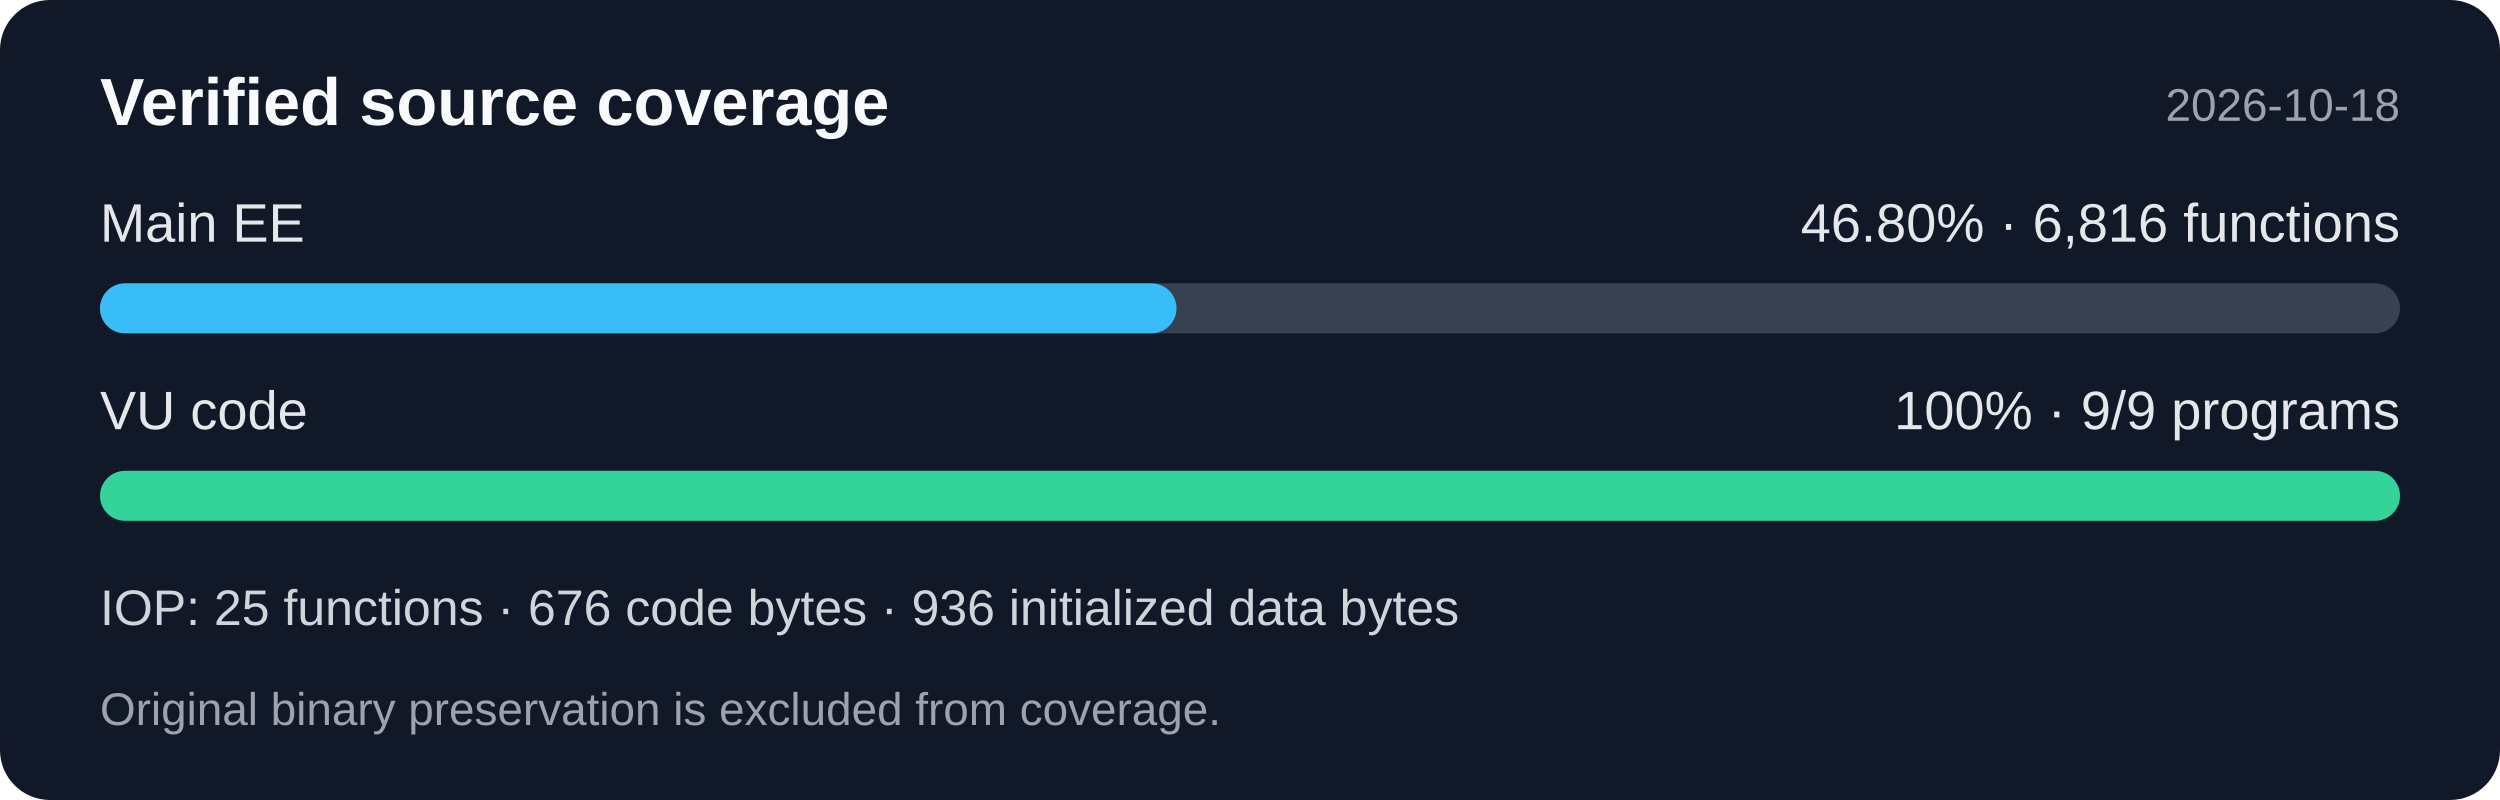
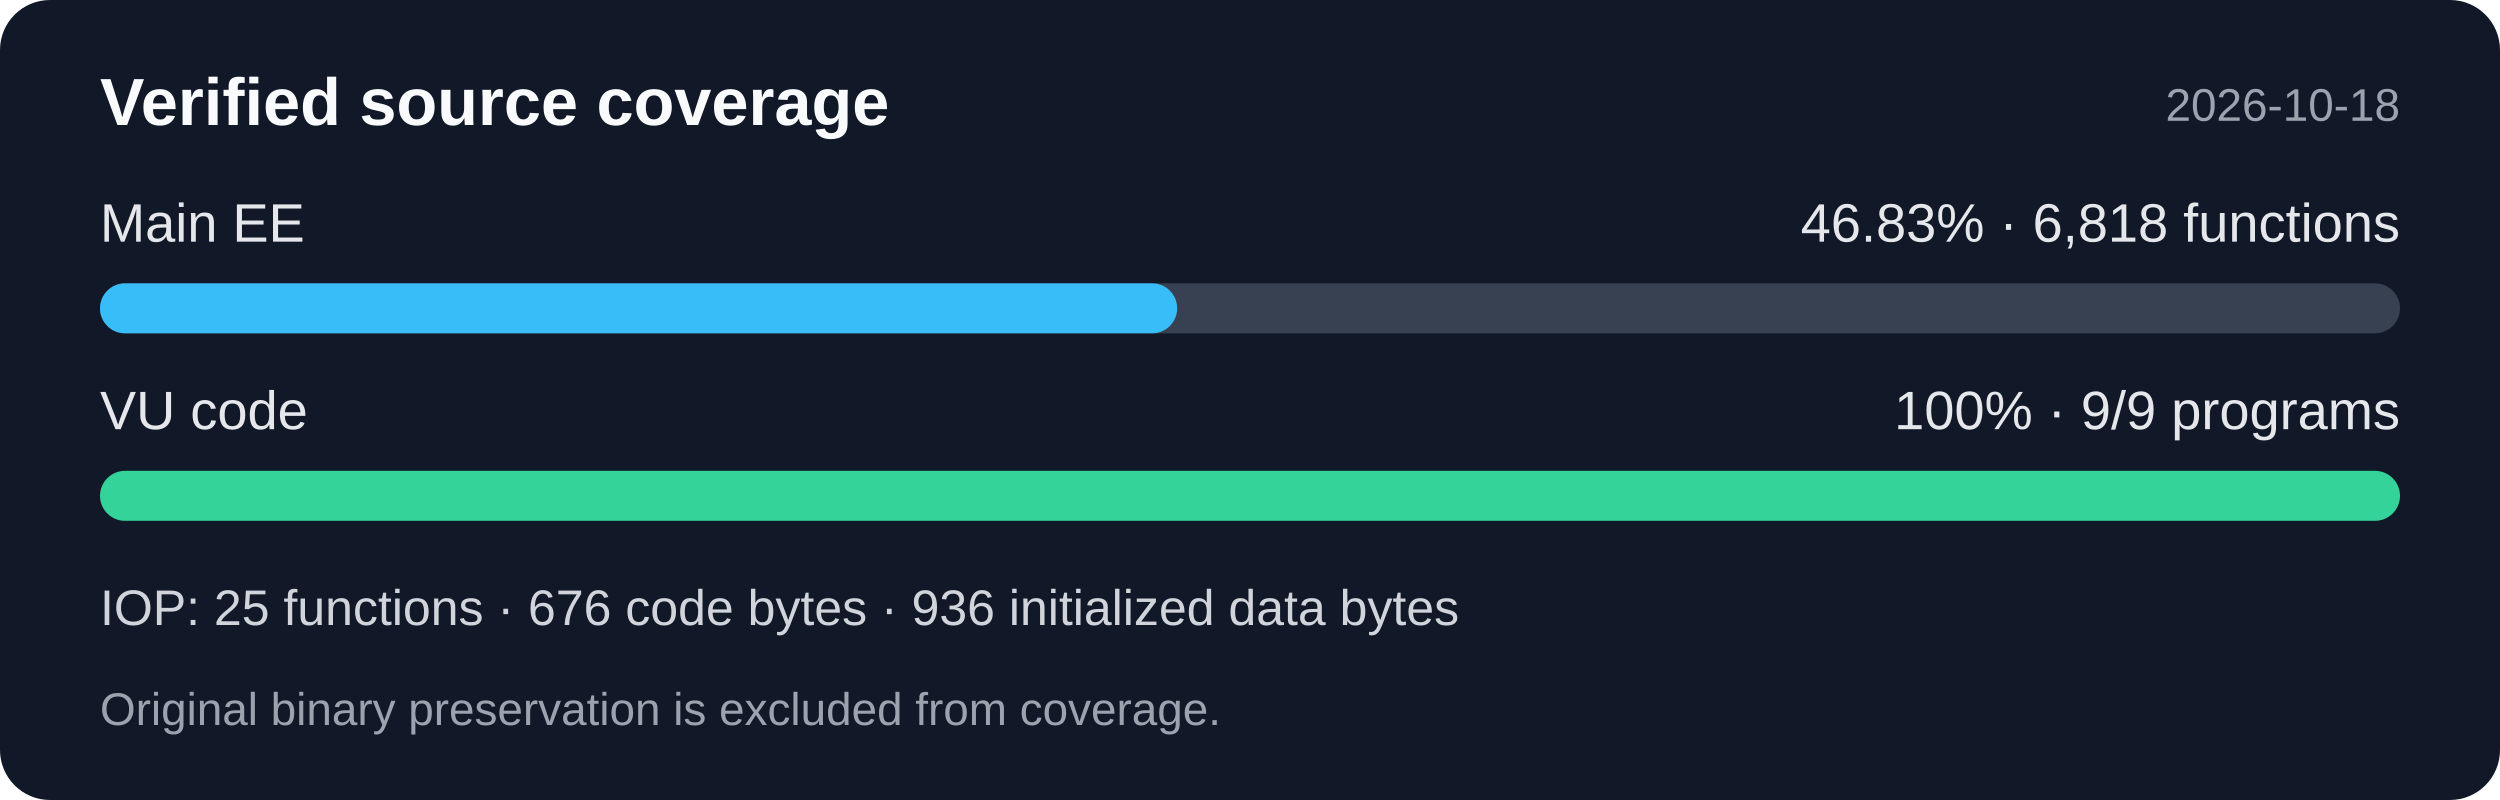
<svg xmlns="http://www.w3.org/2000/svg" width="600" height="192" viewBox="0 0 600 192" role="img" aria-labelledby="title desc">
  <rect width="600" height="192" rx="12" fill="#111827" />
  <g font-family="Segoe UI,Arial,sans-serif">
    <text x="24" y="30" fill="#f9fafb" font-size="16" font-weight="600">Verified source coverage</text>
    <text x="576" y="29" fill="#9ca3af" font-size="11" text-anchor="end">2026-10-18</text>
    <text x="24" y="58" fill="#e5e7eb" font-size="13">Main EE</text>
-     <text x="576" y="58" fill="#e5e7eb" font-size="13" text-anchor="end">46.80% · 6,816 functions</text>
+     <text x="576" y="58" fill="#e5e7eb" font-size="13" text-anchor="end">46.83% · 6,818 functions</text>
    <rect x="24" y="68" width="552" height="12" rx="6" fill="#374151" />
-     <rect x="24" y="68" width="258.363" height="12" rx="6" fill="#38bdf8" />
+     <rect x="24" y="68" width="258.522" height="12" rx="6" fill="#38bdf8" />
    <text x="24" y="103" fill="#e5e7eb" font-size="13">VU code</text>
    <text x="576" y="103" fill="#e5e7eb" font-size="13" text-anchor="end">100% · 9/9 programs</text>
    <rect x="24" y="113" width="552" height="12" rx="6" fill="#34d399" />
    <text x="24" y="150" fill="#d1d5db" font-size="12">IOP: 25 functions · 676 code bytes · 936 initialized data bytes</text>
    <text x="24" y="174" fill="#9ca3af" font-size="11">Original binary preservation is excluded from coverage.</text>
  </g>
</svg>
